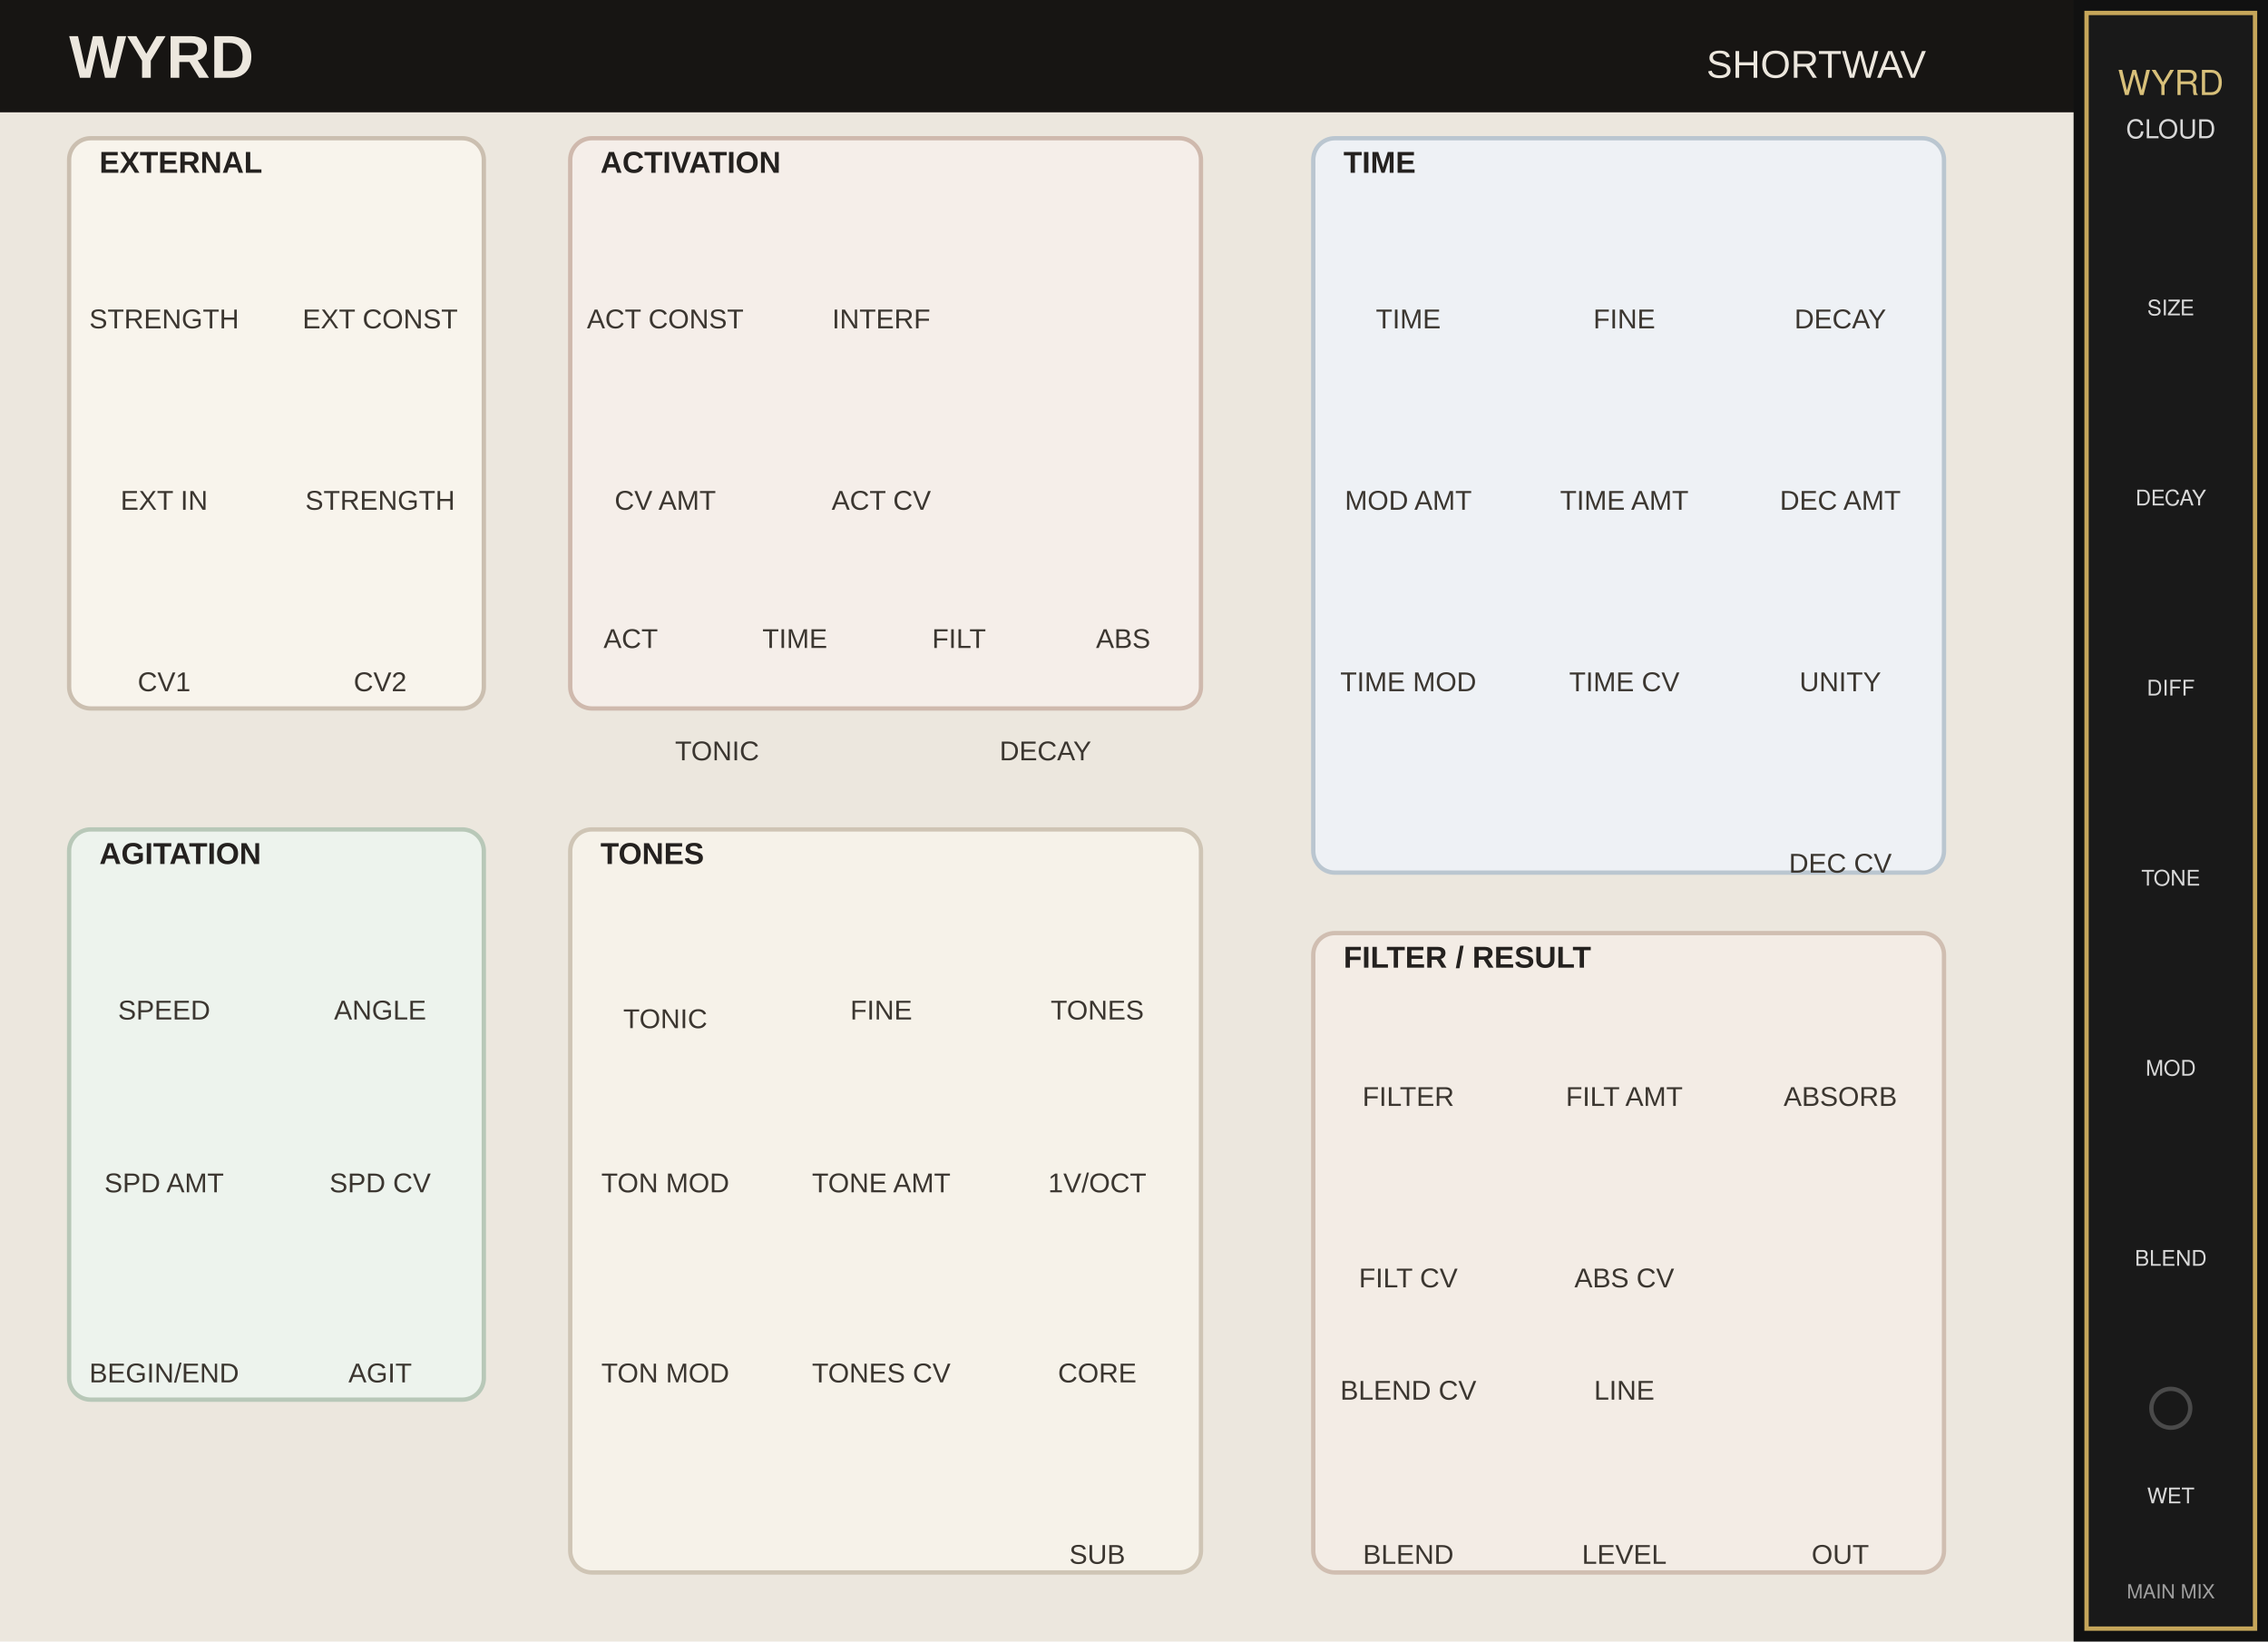
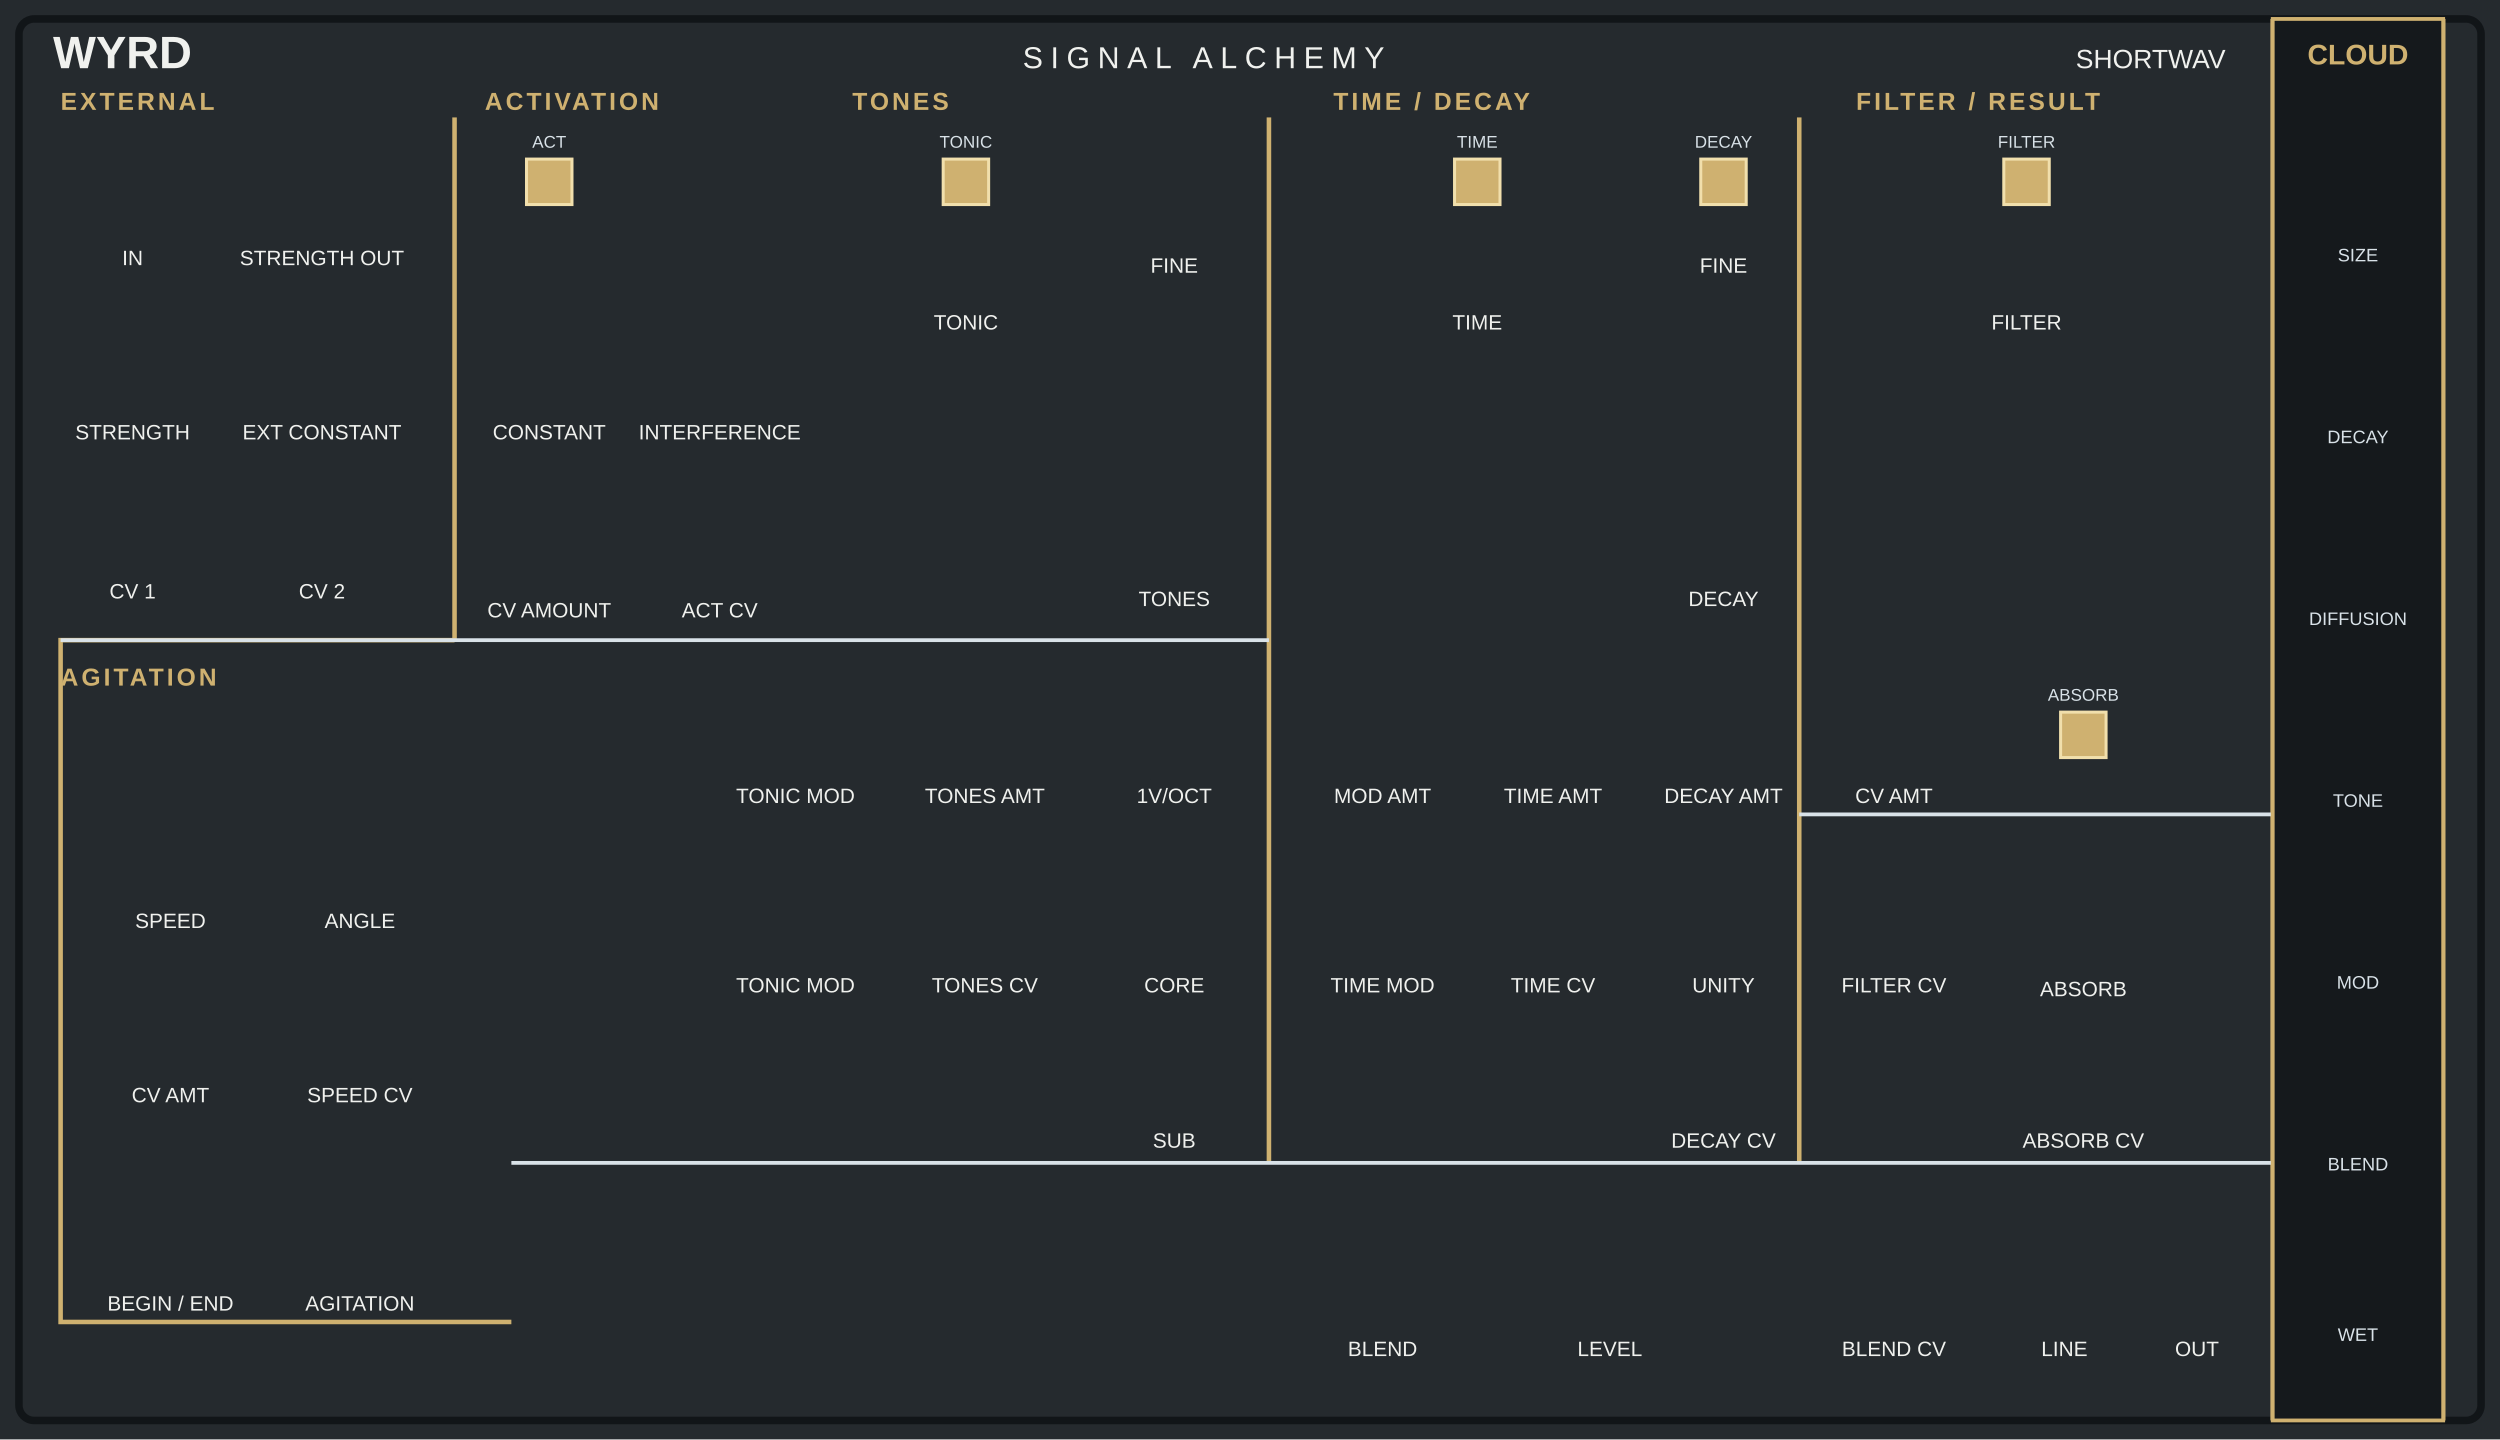
- <svg xmlns="http://www.w3.org/2000/svg" viewBox="0 0 525 380" width="525" height="380">
-   <rect width="525" height="380" fill="#ece7de" />
-   <rect x="0" y="0" width="525" height="26" fill="#171513" />
-   <text x="16" y="18" font-family="Arial, Helvetica, sans-serif" font-size="14" fill="#ece7de" font-weight="700">WYRD</text>
-   <text x="395" y="18" font-family="Arial, Helvetica, sans-serif" font-size="9" fill="#ece7de">SHORTWAV</text>
-   <rect x="16" y="32" width="96" height="132" rx="5" fill="#f8f4ec" stroke="#cbbfb0" />
-   <rect x="16" y="192" width="96" height="132" rx="5" fill="#edf3ed" stroke="#b8c8b8" />
-   <rect x="132" y="32" width="146" height="132" rx="5" fill="#f5eee9" stroke="#cfb9ad" />
-   <rect x="132" y="192" width="146" height="172" rx="5" fill="#f6f2e9" stroke="#cfc5b5" />
-   <rect x="304" y="32" width="146" height="170" rx="5" fill="#eef1f5" stroke="#bac6d0" />
-   <rect x="304" y="216" width="146" height="148" rx="5" fill="#f3ece5" stroke="#d0beb1" />
-   <rect x="480" y="0" width="45" height="380" fill="#111111" />
-   <rect x="483" y="3" width="39" height="374" fill="#191919" stroke="#c6a65a" stroke-width="1" />
-   <g font-family="Arial, Helvetica, sans-serif" fill="#24211f">
-     <text x="23" y="40" font-size="7" font-weight="700">EXTERNAL</text>
-     <text x="23" y="200" font-size="7" font-weight="700">AGITATION</text>
-     <text x="139" y="40" font-size="7" font-weight="700">ACTIVATION</text>
-     <text x="139" y="200" font-size="7" font-weight="700">TONES</text>
-     <text x="311" y="40" font-size="7" font-weight="700">TIME</text>
-     <text x="311" y="224" font-size="7" font-weight="700">FILTER / RESULT</text>
+ <svg xmlns="http://www.w3.org/2000/svg" viewBox="0 0 660 380" width="660" height="380">
+   <rect width="660" height="380" fill="#252a2e" />
+   <rect x="5" y="5" width="650" height="370" rx="4" fill="none" stroke="#111518" stroke-width="2" />
+   <path d="M120 31V169M120 169H16V349H135M335 31V307M475 31V307M600 5V375M645 5V375" fill="none" stroke="#cfb170" stroke-width="1.2" />
+   <path d="M16 169H335M135 307H600M475 215H600" fill="none" stroke="#d9e2e8" stroke-width="1" />
+   <g font-family="Arial,Helvetica,sans-serif" fill="#f0f1ee">
+     <text x="14" y="18" font-size="12" font-weight="700">WYRD</text>
+     <text x="270" y="18" font-size="8" letter-spacing="2">SIGNAL ALCHEMY</text>
+     <text x="548" y="18" font-size="7">SHORTWAV</text>
+     <g fill="#cfb170" font-size="6.5" font-weight="700" letter-spacing=".8">
+       <text x="16" y="29">EXTERNAL</text>
+       <text x="128" y="29">ACTIVATION</text>
+       <text x="225" y="29">TONES</text>
+       <text x="352" y="29">TIME / DECAY</text>
+       <text x="490" y="29">FILTER / RESULT</text>
+       <text x="16" y="181">AGITATION</text>
+     </g>
+     <g font-size="5.5" text-anchor="middle">
+       <text x="35" y="70">IN</text>
+       <text x="85" y="70">STRENGTH OUT</text>
+       <text x="35" y="116">STRENGTH</text>
+       <text x="85" y="116">EXT CONSTANT</text>
+       <text x="35" y="158">CV 1</text>
+       <text x="85" y="158">CV 2</text>
+       <text x="145" y="116">CONSTANT</text>
+       <text x="190" y="116">INTERFERENCE</text>
+       <text x="145" y="163">CV AMOUNT</text>
+       <text x="190" y="163">ACT CV</text>
+       <text x="255" y="87">TONIC</text>
+       <text x="310" y="72">FINE</text>
+       <text x="310" y="160">TONES</text>
+       <text x="210" y="212">TONIC MOD</text>
+       <text x="260" y="212">TONES AMT</text>
+       <text x="310" y="212">1V/OCT</text>
+       <text x="210" y="262">TONIC MOD</text>
+       <text x="260" y="262">TONES CV</text>
+       <text x="310" y="262">CORE</text>
+       <text x="310" y="303">SUB</text>
+       <text x="390" y="87">TIME</text>
+       <text x="455" y="72">FINE</text>
+       <text x="455" y="160">DECAY</text>
+       <text x="365" y="212">MOD AMT</text>
+       <text x="410" y="212">TIME AMT</text>
+       <text x="455" y="212">DECAY AMT</text>
+       <text x="365" y="262">TIME MOD</text>
+       <text x="410" y="262">TIME CV</text>
+       <text x="455" y="262">UNITY</text>
+       <text x="455" y="303">DECAY CV</text>
+       <text x="535" y="87">FILTER</text>
+       <text x="500" y="212">CV AMT</text>
+       <text x="550" y="263">ABSORB</text>
+       <text x="500" y="262">FILTER CV</text>
+       <text x="550" y="303">ABSORB CV</text>
+       <text x="365" y="358">BLEND</text>
+       <text x="425" y="358">LEVEL</text>
+       <text x="500" y="358">BLEND CV</text>
+       <text x="545" y="358">LINE</text>
+       <text x="580" y="358">OUT</text>
+       <text x="45" y="245">SPEED</text>
+       <text x="95" y="245">ANGLE</text>
+       <text x="45" y="291">CV AMT</text>
+       <text x="95" y="291">SPEED CV</text>
+       <text x="45" y="346">BEGIN / END</text>
+       <text x="95" y="346">AGITATION</text>
+     </g>
  </g>
-   <g font-family="Arial, Helvetica, sans-serif" font-size="6.3" fill="#3b3630" text-anchor="middle">
-     <text x="38" y="76">STRENGTH</text>
-     <text x="88" y="76">EXT CONST</text>
-     <text x="38" y="118">EXT IN</text>
-     <text x="88" y="118">STRENGTH</text>
-     <text x="38" y="160">CV1</text>
-     <text x="88" y="160">CV2</text>
-     <text x="38" y="236">SPEED</text>
-     <text x="88" y="236">ANGLE</text>
-     <text x="38" y="276">SPD AMT</text>
-     <text x="88" y="276">SPD CV</text>
-     <text x="38" y="320">BEGIN/END</text>
-     <text x="88" y="320">AGIT</text>
-     <text x="154" y="76">ACT CONST</text>
-     <text x="204" y="76">INTERF</text>
-     <text x="154" y="118">CV AMT</text>
-     <text x="204" y="118">ACT CV</text>
-     <text x="146" y="150">ACT</text>
-     <text x="184" y="150">TIME</text>
-     <text x="222" y="150">FILT</text>
-     <text x="260" y="150">ABS</text>
-     <text x="166" y="176">TONIC</text>
-     <text x="242" y="176">DECAY</text>
-     <text x="154" y="238">TONIC</text>
-     <text x="204" y="236">FINE</text>
-     <text x="254" y="236">TONES</text>
-     <text x="154" y="276">TON MOD</text>
-     <text x="204" y="276">TONE AMT</text>
-     <text x="254" y="276">1V/OCT</text>
-     <text x="154" y="320">TON MOD</text>
-     <text x="204" y="320">TONES CV</text>
-     <text x="254" y="320">CORE</text>
-     <text x="254" y="362">SUB</text>
-     <text x="326" y="76">TIME</text>
-     <text x="376" y="76">FINE</text>
-     <text x="426" y="76">DECAY</text>
-     <text x="326" y="118">MOD AMT</text>
-     <text x="376" y="118">TIME AMT</text>
-     <text x="426" y="118">DEC AMT</text>
-     <text x="326" y="160">TIME MOD</text>
-     <text x="376" y="160">TIME CV</text>
-     <text x="426" y="160">UNITY</text>
-     <text x="426" y="202">DEC CV</text>
-     <text x="326" y="256">FILTER</text>
-     <text x="376" y="256">FILT AMT</text>
-     <text x="426" y="256">ABSORB</text>
-     <text x="326" y="298">FILT CV</text>
-     <text x="376" y="298">ABS CV</text>
-     <text x="326" y="324">BLEND CV</text>
-     <text x="376" y="324">LINE</text>
-     <text x="326" y="362">BLEND</text>
-     <text x="376" y="362">LEVEL</text>
-     <text x="426" y="362">OUT</text>
+   <g fill="#cfb170" stroke="#f1dfac" stroke-width=".8">
+     <rect x="139" y="42" width="12" height="12" />
+     <rect x="249" y="42" width="12" height="12" />
+     <rect x="384" y="42" width="12" height="12" />
+     <rect x="449" y="42" width="12" height="12" />
+     <rect x="529" y="42" width="12" height="12" />
+     <rect x="544" y="188" width="12" height="12" />
  </g>
-   <g text-anchor="middle" font-family="Helvetica,Arial,sans-serif">
-     <text x="502.5" y="22" font-size="8" fill="#d8c07a">WYRD</text>
-     <text x="502.5" y="32" font-size="6" fill="#d8d8d8">CLOUD</text>
-     <text x="502.5" y="73" font-size="5" fill="#d8d8d8">SIZE</text>
-     <text x="502.5" y="117" font-size="5" fill="#d8d8d8">DECAY</text>
-     <text x="502.5" y="161" font-size="5" fill="#d8d8d8">DIFF</text>
-     <text x="502.5" y="205" font-size="5" fill="#d8d8d8">TONE</text>
-     <text x="502.5" y="249" font-size="5" fill="#d8d8d8">MOD</text>
-     <text x="502.5" y="293" font-size="5" fill="#d8d8d8">BLEND</text>
-     <circle cx="502.5" cy="326" r="4.5" fill="none" stroke="#4a4a4a" stroke-width="1" />
-     <text x="502.5" y="348" font-size="5" fill="#d8d8d8">WET</text>
-     <text x="502.5" y="370" font-size="4.5" fill="#9f9f9f">MAIN MIX</text>
+   <g font-family="Arial,Helvetica,sans-serif" font-size="4.5" fill="#d9e2e8" text-anchor="middle">
+     <text x="145" y="39">ACT</text>
+     <text x="255" y="39">TONIC</text>
+     <text x="390" y="39">TIME</text>
+     <text x="455" y="39">DECAY</text>
+     <text x="535" y="39">FILTER</text>
+     <text x="550" y="185">ABSORB</text>
+   </g>
+   <rect x="600" y="5" width="45" height="370" fill="#15191c" stroke="#cfb170" />
+   <g font-family="Arial,Helvetica,sans-serif" text-anchor="middle">
+     <text x="622.5" y="17" font-size="7.5" fill="#cfb170" font-weight="700">CLOUD</text>
+     <g font-size="4.8" fill="#d9e2e8">
+       <text x="622.5" y="69">SIZE</text>
+       <text x="622.5" y="117">DECAY</text>
+       <text x="622.5" y="165">DIFFUSION</text>
+       <text x="622.5" y="213">TONE</text>
+       <text x="622.5" y="261">MOD</text>
+       <text x="622.5" y="309">BLEND</text>
+       <text x="622.5" y="354">WET</text>
+     </g>
  </g>
</svg>
